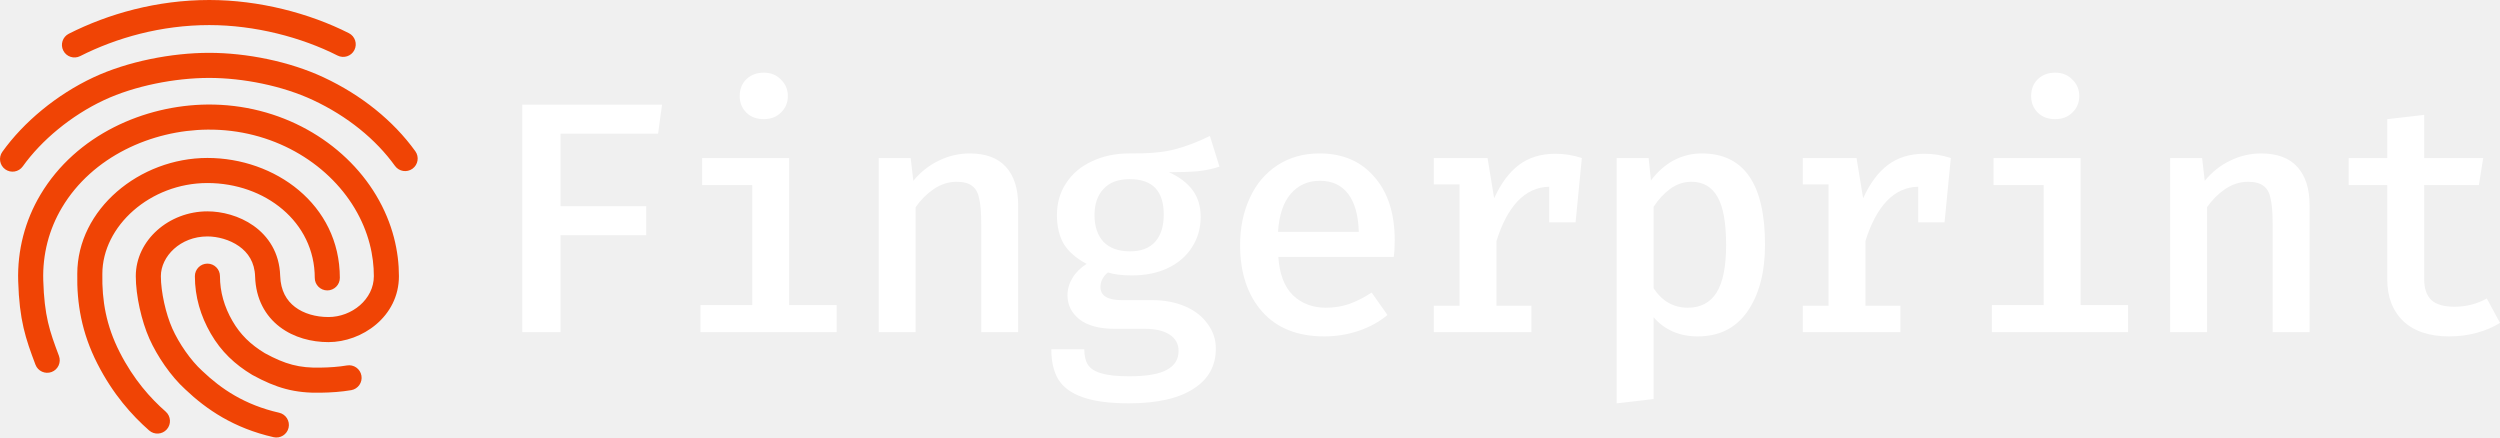
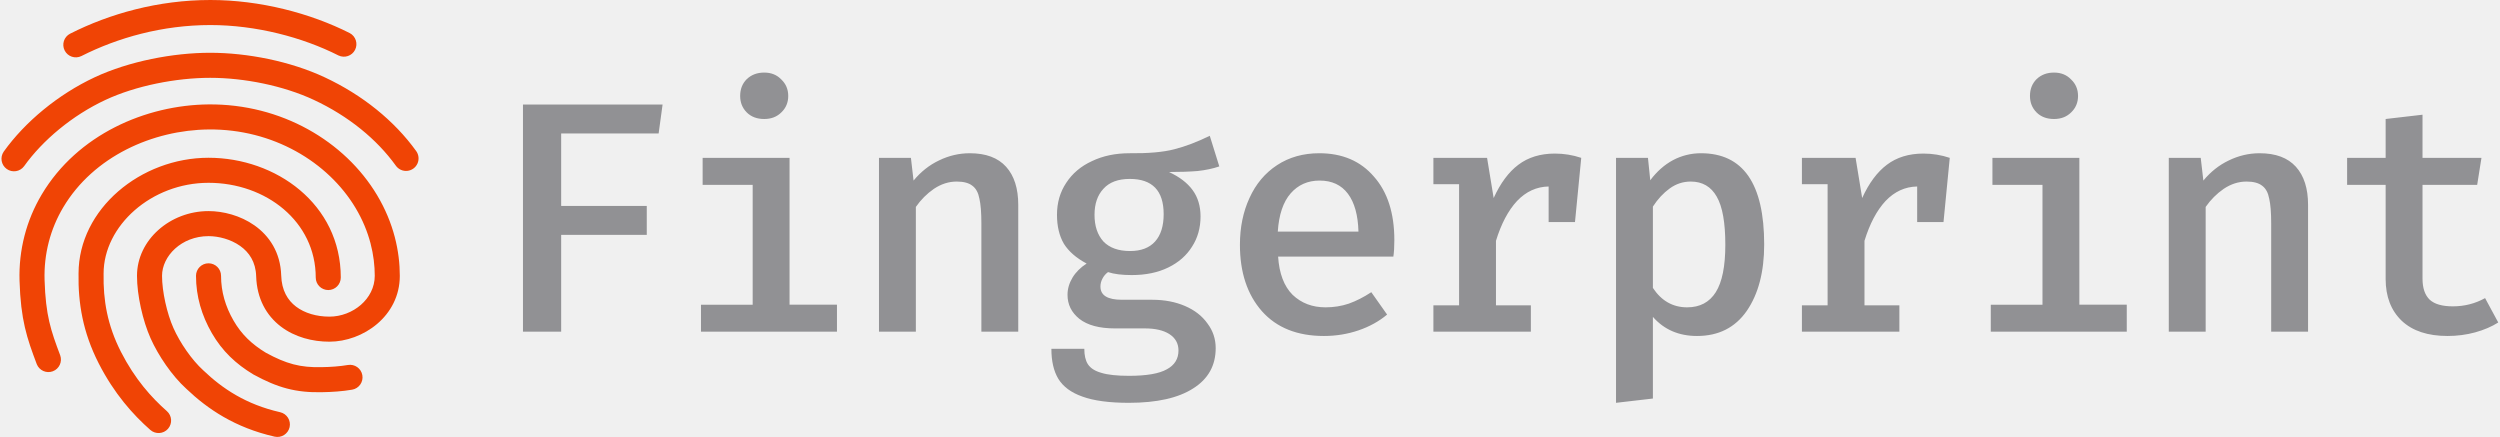
- <svg xmlns="http://www.w3.org/2000/svg" width="800" height="140" viewBox="0 0 800 140" fill="none">
-   <path fill-rule="evenodd" clip-rule="evenodd" d="M22.019 10.796C34.661 4.397 50.228 0 66.965 0C82.848 0 98.962 4.198 111.64 10.614C113.617 11.615 114.409 14.029 113.408 16.007C112.407 17.984 109.993 18.776 108.015 17.775C96.414 11.904 81.537 8.026 66.965 8.026C51.613 8.026 37.279 12.068 25.643 17.957C23.665 18.958 21.251 18.166 20.25 16.189C19.249 14.211 20.041 11.796 22.019 10.796ZM29.951 24.739C40.9 19.628 54.989 16.908 66.913 16.908C78.853 16.908 92.59 19.635 103.525 24.739C115.715 30.43 125.914 38.689 132.902 48.394C134.197 50.192 133.788 52.7 131.99 53.995C130.191 55.29 127.683 54.882 126.388 53.083C120.285 44.607 111.212 37.185 100.13 32.012C90.371 27.456 77.811 24.935 66.913 24.935C55.998 24.935 43.092 27.463 33.346 32.012C22.734 36.966 13.221 44.935 7.279 53.253C5.991 55.056 3.484 55.474 1.681 54.186C-0.123 52.898 -0.54 50.391 0.748 48.588C7.533 39.09 18.149 30.248 29.951 24.739ZM66.336 33.453C89.685 33.229 110.041 45.253 120.361 62.495C125.777 71.541 127.658 80.63 127.658 88.373C127.658 101.329 115.812 109.477 105.1 109.477C99.715 109.477 94.024 108.035 89.531 104.61C84.915 101.09 81.853 95.68 81.635 88.495C81.496 83.898 79.379 80.829 76.49 78.788C73.468 76.652 69.579 75.66 66.375 75.66C57.672 75.66 51.479 82.073 51.479 88.373C51.479 93.407 53.052 100.435 55.132 105.103C57.236 109.825 61.005 115.322 64.704 118.669L64.742 118.704L64.779 118.739C70.781 124.457 78.302 129.563 89.325 132.073C91.486 132.565 92.839 134.716 92.347 136.877C91.854 139.038 89.704 140.391 87.543 139.899C74.832 137.004 66.075 131.05 59.279 124.585C54.638 120.371 50.275 113.925 47.8 108.37C45.294 102.744 43.453 94.608 43.453 88.373C43.453 76.856 54.067 67.634 66.375 67.634C70.988 67.634 76.553 69.005 81.122 72.233C85.823 75.555 89.433 80.849 89.658 88.252C89.804 93.066 91.741 96.201 94.398 98.227C97.178 100.347 101.032 101.451 105.1 101.451C112.583 101.451 119.632 95.781 119.632 88.373C119.632 81.935 118.072 74.297 113.475 66.617C104.658 51.888 86.992 41.281 66.413 41.479C48.575 41.651 29.56 50.073 19.825 66.427C15.673 73.403 13.59 81.375 13.843 89.706C14.188 101.11 15.859 105.925 18.858 113.863C19.641 115.937 18.596 118.252 16.522 119.036C14.449 119.819 12.133 118.773 11.35 116.7C8.167 108.275 6.202 102.545 5.82 89.95C5.522 80.1 7.99 70.618 12.928 62.322C24.405 43.041 46.358 33.645 66.336 33.453ZM24.727 87.609C24.751 66.911 44.707 50.544 66.375 50.544C87.936 50.544 108.75 65.374 108.75 88.919C108.75 91.135 106.953 92.932 104.737 92.932C102.52 92.932 100.724 91.135 100.724 88.919C100.724 71.011 84.812 58.57 66.375 58.57C48.057 58.57 32.753 72.363 32.753 87.646V87.683L32.752 87.72C32.599 96.113 33.937 104.143 38.315 112.732C42.77 121.471 48.129 127.412 53.027 131.723C54.691 133.187 54.852 135.723 53.388 137.387C51.923 139.051 49.387 139.212 47.724 137.748C42.216 132.899 36.163 126.182 31.164 116.377C26.095 106.433 24.558 97.069 24.727 87.609ZM66.375 84.36C68.591 84.36 70.388 86.157 70.388 88.373C70.388 93.417 71.772 98.189 74.395 102.729C76.932 107.121 80.236 110.285 84.739 113.013C91.264 116.574 95.787 117.808 102.634 117.633L102.662 117.632L102.689 117.632C105.367 117.6 108.517 117.379 111.016 116.944C113.199 116.563 115.278 118.024 115.659 120.207C116.04 122.391 114.578 124.47 112.395 124.85C109.353 125.381 105.762 125.621 102.811 125.657C94.333 125.87 88.418 124.175 80.811 120.013L80.737 119.973L80.665 119.929C75.143 116.599 70.771 112.502 67.445 106.744C64.191 101.11 62.361 94.966 62.361 88.373C62.361 86.157 64.158 84.36 66.375 84.36Z" fill="#F04405" />
-   <path d="M179.36 65.978H206.789V75.261H179.36V106.277H167.123V33.485H211.853L210.587 42.769H179.36V65.978Z" fill="white" />
-   <path d="M244.41 23.252C246.66 23.252 248.489 23.99 249.895 25.467C251.372 26.874 252.111 28.632 252.111 30.742C252.111 32.852 251.372 34.61 249.895 36.017C248.489 37.423 246.66 38.127 244.41 38.127C242.089 38.127 240.225 37.423 238.818 36.017C237.412 34.61 236.708 32.852 236.708 30.742C236.708 28.562 237.412 26.768 238.818 25.362C240.295 23.955 242.159 23.252 244.41 23.252ZM252.533 97.626H267.724V106.277H224.154V97.626H240.717V59.226H224.682V50.575H252.533V97.626Z" fill="white" />
-   <path d="M281.186 50.575H291.419L292.263 57.854C294.584 55.041 297.292 52.896 300.386 51.419C303.551 49.872 306.857 49.098 310.303 49.098C315.437 49.098 319.305 50.54 321.908 53.423C324.51 56.307 325.811 60.386 325.811 65.661V106.277H313.995V71.569C313.995 68.123 313.784 65.485 313.362 63.657C313.011 61.758 312.272 60.386 311.147 59.542C310.022 58.628 308.334 58.171 306.083 58.171C303.551 58.171 301.125 58.944 298.804 60.492C296.553 62.039 294.619 63.973 293.002 66.294V106.277H281.186V50.575Z" fill="white" />
-   <path d="M390.227 53.318C388.188 54.021 385.867 54.514 383.265 54.795C380.733 55.006 377.673 55.111 374.087 55.111C377.462 56.659 379.994 58.593 381.682 60.914C383.37 63.235 384.214 66.048 384.214 69.353C384.214 73.01 383.3 76.246 381.471 79.059C379.713 81.872 377.181 84.088 373.876 85.705C370.57 87.323 366.667 88.132 362.166 88.132C359.001 88.132 356.469 87.815 354.57 87.182C353.796 87.745 353.198 88.448 352.776 89.292C352.355 90.066 352.144 90.91 352.144 91.824C352.144 94.637 354.429 96.044 359.001 96.044H368.706C372.645 96.044 376.161 96.712 379.256 98.048C382.35 99.384 384.742 101.248 386.43 103.639C388.188 105.96 389.067 108.598 389.067 111.552C389.067 117.108 386.676 121.398 381.893 124.422C377.111 127.517 370.218 129.064 361.216 129.064C354.957 129.064 349.998 128.396 346.341 127.059C342.754 125.793 340.187 123.895 338.64 121.363C337.163 118.901 336.425 115.701 336.425 111.763H346.974C346.974 113.872 347.361 115.525 348.135 116.721C348.979 117.987 350.42 118.901 352.46 119.464C354.5 120.097 357.453 120.413 361.322 120.413C366.948 120.413 370.992 119.71 373.454 118.303C375.915 116.967 377.146 114.963 377.146 112.29C377.146 110.039 376.161 108.281 374.192 107.015C372.293 105.82 369.691 105.222 366.385 105.222H356.785C351.792 105.222 347.994 104.202 345.392 102.162C342.86 100.123 341.594 97.556 341.594 94.461C341.594 92.562 342.121 90.734 343.176 88.975C344.231 87.217 345.743 85.705 347.713 84.439C344.407 82.681 341.981 80.571 340.434 78.109C338.957 75.578 338.218 72.483 338.218 68.826C338.218 64.958 339.203 61.547 341.172 58.593C343.141 55.569 345.884 53.248 349.401 51.63C352.917 49.942 356.926 49.098 361.427 49.098C367.476 49.169 372.258 48.747 375.775 47.832C379.361 46.918 383.159 45.476 387.168 43.507L390.227 53.318ZM361.533 57.327C357.805 57.327 354.992 58.382 353.093 60.492C351.194 62.531 350.245 65.309 350.245 68.826C350.245 72.413 351.194 75.261 353.093 77.371C355.062 79.411 357.911 80.43 361.638 80.43C365.155 80.43 367.827 79.411 369.656 77.371C371.484 75.331 372.399 72.413 372.399 68.615C372.399 61.09 368.777 57.327 361.533 57.327Z" fill="white" />
-   <path d="M409.07 82.224C409.422 87.639 410.969 91.718 413.712 94.461C416.525 97.134 420.041 98.47 424.261 98.47C426.863 98.47 429.325 98.083 431.646 97.31C434.037 96.466 436.464 95.235 438.925 93.617L443.989 100.791C441.387 102.971 438.327 104.659 434.811 105.855C431.294 107.05 427.602 107.648 423.734 107.648C415.224 107.648 408.613 105.011 403.901 99.736C399.188 94.391 396.832 87.288 396.832 78.426C396.832 72.87 397.852 67.876 399.892 63.446C401.931 58.944 404.885 55.428 408.753 52.896C412.622 50.364 417.123 49.098 422.257 49.098C429.642 49.098 435.479 51.595 439.769 56.588C444.13 61.511 446.31 68.298 446.31 76.949C446.31 79.059 446.204 80.817 445.993 82.224H409.07ZM422.362 57.854C418.564 57.854 415.47 59.226 413.079 61.969C410.687 64.712 409.316 68.791 408.964 74.206H434.811C434.67 68.931 433.545 64.887 431.435 62.074C429.325 59.261 426.301 57.854 422.362 57.854Z" fill="white" />
-   <path d="M497.75 49.204C500.634 49.204 503.447 49.661 506.19 50.575L504.186 71.147H495.746V59.753C491.878 59.824 488.502 61.371 485.618 64.395C482.805 67.419 480.555 71.674 478.867 77.16V97.837H490.049V106.277H458.823V97.837H467.051V59.015H458.823V50.575H476.018L478.128 63.446C480.309 58.663 482.946 55.111 486.04 52.791C489.205 50.399 493.109 49.204 497.75 49.204Z" fill="white" />
-   <path d="M544.549 49.098C558.053 49.098 564.804 58.839 564.804 78.32C564.804 87.112 562.941 94.215 559.213 99.631C555.486 104.976 550.176 107.648 543.283 107.648C537.446 107.648 532.734 105.609 529.147 101.529V127.692L517.331 129.064V50.575H527.564L528.303 57.749C530.413 54.936 532.839 52.791 535.582 51.314C538.395 49.837 541.384 49.098 544.549 49.098ZM541.279 58.171C538.817 58.171 536.567 58.909 534.527 60.386C532.488 61.863 530.694 63.797 529.147 66.189V92.246C531.89 96.395 535.547 98.47 540.118 98.47C544.198 98.47 547.257 96.853 549.297 93.617C551.336 90.382 552.356 85.318 552.356 78.426C552.356 71.323 551.442 66.189 549.613 63.024C547.784 59.788 545.006 58.171 541.279 58.171Z" fill="white" />
-   <path d="M615.823 49.204C618.707 49.204 621.52 49.661 624.263 50.575L622.258 71.147H613.819V59.753C609.95 59.824 606.574 61.371 603.691 64.395C600.878 67.419 598.627 71.674 596.939 77.16V97.837H608.122V106.277H576.895V97.837H585.124V59.015H576.895V50.575H594.091L596.201 63.446C598.381 58.663 601.018 55.111 604.113 52.791C607.278 50.399 611.181 49.204 615.823 49.204Z" fill="white" />
-   <path d="M657.663 23.252C659.914 23.252 661.743 23.99 663.149 25.467C664.626 26.874 665.365 28.632 665.365 30.742C665.365 32.852 664.626 34.61 663.149 36.017C661.743 37.423 659.914 38.127 657.663 38.127C655.343 38.127 653.479 37.423 652.072 36.017C650.666 34.61 649.962 32.852 649.962 30.742C649.962 28.562 650.666 26.768 652.072 25.362C653.549 23.955 655.413 23.252 657.663 23.252ZM665.787 97.626H680.978V106.277H637.408V97.626H653.971V59.226H637.936V50.575H665.787V97.626Z" fill="white" />
-   <path d="M694.44 50.575H704.673L705.517 57.854C707.838 55.041 710.546 52.896 713.64 51.419C716.805 49.872 720.111 49.098 723.557 49.098C728.691 49.098 732.559 50.54 735.161 53.423C737.764 56.307 739.065 60.386 739.065 65.661V106.277H727.249V71.569C727.249 68.123 727.038 65.485 726.616 63.657C726.265 61.758 725.526 60.386 724.401 59.542C723.276 58.628 721.588 58.171 719.337 58.171C716.805 58.171 714.379 58.944 712.058 60.492C709.807 62.039 707.873 63.973 706.256 66.294V106.277H694.44V50.575Z" fill="white" />
-   <path d="M800 103.323C797.89 104.659 795.429 105.714 792.615 106.488C789.802 107.261 786.848 107.648 783.754 107.648C777.424 107.648 772.536 106.031 769.09 102.795C765.644 99.49 763.92 95.024 763.92 89.397V59.226H751.578V50.575H763.92V38.127L775.736 36.755V50.575H794.62L793.248 59.226H775.736V89.292C775.736 92.316 776.51 94.567 778.057 96.044C779.604 97.45 782.066 98.154 785.442 98.154C789.169 98.154 792.615 97.275 795.78 95.516L800 103.323Z" fill="white" />
+ <svg xmlns="http://www.w3.org/2000/svg" width="801" height="140" fill="none">
+   <path fill-rule="evenodd" clip-rule="evenodd" d="M22.458 10.796C35.1 4.397 50.668 0 67.405 0 83.287 0 99.4 4.198 112.079 10.614a4.014 4.014 0 0 1-3.624 7.161c-11.601-5.871-26.479-9.749-41.05-9.749-15.352 0-29.686 4.042-41.323 9.931a4.013 4.013 0 0 1-3.624-7.161Zm7.933 13.943c10.949-5.11 25.038-7.83 36.961-7.83 11.94 0 25.677 2.726 36.613 7.83 12.19 5.69 22.389 13.95 29.376 23.655a4.013 4.013 0 1 1-6.513 4.69c-6.104-8.477-15.177-15.899-26.258-21.072-9.76-4.556-22.32-7.077-33.218-7.077-10.915 0-23.82 2.528-33.566 7.077C23.173 36.966 13.66 44.935 7.718 53.253a4.013 4.013 0 0 1-6.53-4.665c6.784-9.498 17.4-18.34 29.203-23.849Zm36.385 8.714c23.349-.224 43.704 11.8 54.025 29.042 5.415 9.047 7.297 18.136 7.297 25.878 0 12.956-11.847 21.104-22.558 21.104-5.386 0-11.077-1.442-15.57-4.867-4.615-3.52-7.677-8.93-7.895-16.115-.14-4.597-2.257-7.666-5.145-9.707-3.023-2.136-6.911-3.128-10.116-3.128-8.703 0-14.895 6.413-14.895 12.713 0 5.034 1.573 12.062 3.652 16.73 2.104 4.722 5.874 10.219 9.572 13.566l.038.035.038.035c6.001 5.718 13.523 10.824 24.545 13.334a4.013 4.013 0 1 1-1.782 7.826c-12.71-2.895-21.468-8.849-28.263-15.314-4.642-4.214-9.004-10.66-11.48-16.215-2.505-5.626-4.346-13.762-4.346-19.997 0-11.517 10.614-20.74 22.921-20.74 4.613 0 10.179 1.372 14.747 4.6 4.702 3.322 8.312 8.616 8.536 16.019.146 4.814 2.084 7.95 4.74 9.975 2.78 2.12 6.634 3.224 10.703 3.224 7.482 0 14.531-5.67 14.531-13.078 0-6.438-1.56-14.076-6.157-21.756-8.817-14.729-26.483-25.336-47.061-25.138-17.839.172-36.854 8.594-46.589 24.948-4.152 6.976-6.234 14.948-5.982 23.28.346 11.403 2.016 16.218 5.015 24.156a4.014 4.014 0 0 1-7.508 2.837c-3.182-8.425-5.148-14.155-5.53-26.75-.298-9.85 2.17-19.332 7.109-27.628 11.476-19.281 33.43-28.677 53.407-28.869ZM25.165 87.61c.024-20.698 19.98-37.065 41.648-37.065 21.561 0 42.375 14.83 42.375 38.375a4.013 4.013 0 1 1-8.026 0c0-17.908-15.912-30.35-34.349-30.35-18.318 0-33.622 13.794-33.622 29.077v.074c-.154 8.393 1.184 16.423 5.562 25.012 4.456 8.739 9.815 14.68 14.712 18.991a4.013 4.013 0 0 1-5.303 6.025c-5.507-4.849-11.56-11.566-16.56-21.371-5.069-9.944-6.606-19.308-6.437-28.768Zm41.648-3.249a4.013 4.013 0 0 1 4.013 4.013c0 5.044 1.385 9.816 4.007 14.356 2.537 4.392 5.841 7.556 10.344 10.284 6.526 3.561 11.048 4.795 17.896 4.62l.027-.001h.028c2.678-.032 5.827-.253 8.326-.688a4.012 4.012 0 1 1 1.379 7.906c-3.041.531-6.633.771-9.583.807-8.479.213-14.393-1.482-22-5.644l-.074-.04-.072-.044c-5.522-3.33-9.894-7.427-13.22-13.185-3.255-5.634-5.084-11.778-5.084-18.37a4.013 4.013 0 0 1 4.013-4.014Z" fill="#F04405" />
+   <path d="M179.799 65.978h27.429v9.283h-27.429v31.016h-12.237V33.485h44.73l-1.266 9.284h-31.227v23.209ZM244.849 23.252c2.251 0 4.079.738 5.486 2.215 1.477 1.407 2.215 3.165 2.215 5.275 0 2.11-.738 3.868-2.215 5.275-1.407 1.406-3.235 2.11-5.486 2.11-2.321 0-4.185-.704-5.591-2.11-1.407-1.407-2.11-3.165-2.11-5.275 0-2.18.703-3.974 2.11-5.38 1.477-1.407 3.34-2.11 5.591-2.11Zm8.123 74.374h15.192v8.651h-43.57v-8.65h16.563V59.225h-16.036v-8.65h27.851v47.05ZM281.626 50.575h10.233l.844 7.28c2.321-2.814 5.028-4.959 8.123-6.436 3.165-1.547 6.47-2.32 9.916-2.32 5.135 0 9.003 1.441 11.605 4.325 2.602 2.883 3.903 6.962 3.903 12.237v40.616h-11.815V71.569c0-3.446-.211-6.084-.633-7.912-.352-1.9-1.09-3.27-2.216-4.115-1.125-.914-2.813-1.371-5.063-1.371-2.532 0-4.959.773-7.28 2.32-2.25 1.548-4.184 3.482-5.802 5.803v39.983h-11.815V50.575ZM390.667 53.318c-2.04.703-4.361 1.196-6.963 1.477-2.532.211-5.591.316-9.178.316 3.376 1.548 5.908 3.482 7.596 5.803 1.688 2.32 2.532 5.134 2.532 8.44 0 3.656-.915 6.892-2.743 9.705-1.759 2.813-4.29 5.029-7.596 6.646-3.305 1.618-7.209 2.427-11.71 2.427-3.165 0-5.697-.317-7.596-.95a5.767 5.767 0 0 0-1.793 2.11 5.202 5.202 0 0 0-.633 2.532c0 2.813 2.286 4.22 6.857 4.22h9.706c3.938 0 7.455.668 10.549 2.004 3.095 1.336 5.486 3.2 7.174 5.591 1.758 2.321 2.637 4.959 2.637 7.913 0 5.556-2.391 9.846-7.173 12.87-4.783 3.095-11.675 4.642-20.677 4.642-6.26 0-11.218-.668-14.875-2.005-3.587-1.266-6.154-3.164-7.701-5.696-1.477-2.462-2.216-5.662-2.216-9.6h10.55c0 2.109.387 3.762 1.16 4.958.844 1.266 2.286 2.18 4.325 2.743 2.04.633 4.994.949 8.862.949 5.627 0 9.671-.703 12.132-2.11 2.462-1.336 3.692-3.34 3.692-6.013 0-2.251-.984-4.009-2.953-5.275-1.899-1.195-4.502-1.793-7.807-1.793h-9.6c-4.994 0-8.792-1.02-11.394-3.06-2.532-2.039-3.798-4.606-3.798-7.7 0-1.9.528-3.728 1.583-5.487 1.055-1.758 2.567-3.27 4.536-4.536-3.305-1.758-5.732-3.868-7.279-6.33-1.477-2.531-2.215-5.626-2.215-9.283 0-3.868.984-7.28 2.953-10.233 1.97-3.024 4.713-5.345 8.229-6.963 3.517-1.688 7.525-2.532 12.027-2.532 6.048.07 10.83-.351 14.347-1.266 3.587-.914 7.385-2.356 11.393-4.325l3.06 9.811Zm-28.695 4.009c-3.727 0-6.541 1.055-8.44 3.165-1.898 2.04-2.848 4.817-2.848 8.334 0 3.587.95 6.435 2.848 8.545 1.97 2.04 4.818 3.06 8.546 3.06 3.516 0 6.189-1.02 8.017-3.06 1.829-2.04 2.743-4.958 2.743-8.756 0-7.525-3.622-11.288-10.866-11.288ZM409.509 82.224c.352 5.415 1.899 9.494 4.642 12.237 2.813 2.673 6.33 4.01 10.55 4.01 2.602 0 5.063-.388 7.384-1.161 2.392-.844 4.818-2.075 7.28-3.693l5.063 7.174c-2.602 2.18-5.661 3.868-9.178 5.064-3.516 1.195-7.209 1.793-11.077 1.793-8.51 0-15.121-2.637-19.833-7.912-4.712-5.345-7.068-12.448-7.068-21.31 0-5.556 1.02-10.55 3.059-14.98 2.04-4.502 4.994-8.018 8.862-10.55 3.868-2.532 8.369-3.798 13.503-3.798 7.385 0 13.222 2.497 17.513 7.49 4.36 4.923 6.54 11.71 6.54 20.361 0 2.11-.105 3.868-.316 5.275h-36.924Zm13.293-24.37c-3.798 0-6.893 1.372-9.284 4.115-2.391 2.743-3.763 6.822-4.114 12.237h25.846c-.14-5.275-1.266-9.319-3.376-12.132-2.11-2.813-5.134-4.22-9.072-4.22ZM498.19 49.204c2.883 0 5.697.457 8.44 1.371l-2.005 20.572h-8.44V59.753c-3.868.07-7.244 1.618-10.127 4.642-2.813 3.024-5.064 7.28-6.752 12.765v20.677h11.183v8.44h-31.227v-8.44h8.229V59.015h-8.229v-8.44h17.196l2.11 12.87c2.18-4.782 4.817-8.334 7.912-10.654 3.165-2.392 7.068-3.587 11.71-3.587ZM544.989 49.098c13.503 0 20.255 9.741 20.255 29.222 0 8.792-1.864 15.895-5.591 21.31-3.728 5.346-9.038 8.018-15.93 8.018-5.838 0-10.55-2.039-14.137-6.119v26.163l-11.815 1.372V50.575h10.233l.738 7.174c2.11-2.813 4.537-4.958 7.28-6.435a19.016 19.016 0 0 1 8.967-2.216Zm-3.271 9.073c-2.461 0-4.712.738-6.751 2.215-2.04 1.477-3.833 3.411-5.381 5.803v26.057c2.743 4.15 6.4 6.224 10.972 6.224 4.079 0 7.138-1.617 9.178-4.853 2.04-3.235 3.059-8.299 3.059-15.191 0-7.103-.914-12.237-2.743-15.402-1.828-3.236-4.606-4.853-8.334-4.853ZM616.262 49.204c2.884 0 5.697.457 8.44 1.371l-2.004 20.572h-8.44V59.753c-3.868.07-7.244 1.618-10.128 4.642-2.813 3.024-5.063 7.28-6.751 12.765v20.677h11.182v8.44h-31.226v-8.44h8.228V59.015h-8.228v-8.44h17.195l2.11 12.87c2.18-4.782 4.818-8.334 7.912-10.654 3.165-2.392 7.069-3.587 11.71-3.587ZM658.103 23.252c2.25 0 4.079.738 5.486 2.215 1.477 1.407 2.215 3.165 2.215 5.275 0 2.11-.738 3.868-2.215 5.275-1.407 1.406-3.236 2.11-5.486 2.11-2.321 0-4.185-.704-5.591-2.11-1.407-1.407-2.11-3.165-2.11-5.275 0-2.18.703-3.974 2.11-5.38 1.477-1.407 3.34-2.11 5.591-2.11Zm8.123 74.374h15.191v8.651h-43.569v-8.65h16.563V59.225h-16.036v-8.65h27.851v47.05ZM694.88 50.575h10.233l.844 7.28c2.321-2.814 5.028-4.959 8.123-6.436 3.165-1.547 6.47-2.32 9.916-2.32 5.135 0 9.003 1.441 11.605 4.325 2.602 2.883 3.903 6.962 3.903 12.237v40.616h-11.815V71.569c0-3.446-.211-6.084-.633-7.912-.352-1.9-1.09-3.27-2.216-4.115-1.125-.914-2.813-1.371-5.063-1.371-2.532 0-4.959.773-7.28 2.32-2.25 1.548-4.184 3.482-5.802 5.803v39.983H694.88V50.575ZM800.439 103.323c-2.109 1.336-4.571 2.391-7.384 3.165-2.813.773-5.767 1.16-8.862 1.16-6.33 0-11.218-1.617-14.664-4.853-3.446-3.305-5.169-7.771-5.169-13.398V59.226h-12.343v-8.65h12.343v-12.45l11.815-1.37v13.82h18.884l-1.371 8.65h-17.513v30.066c0 3.024.774 5.275 2.321 6.752 1.548 1.406 4.009 2.11 7.385 2.11 3.728 0 7.174-.88 10.339-2.638l4.219 7.807Z" fill="#919194" />
</svg>
